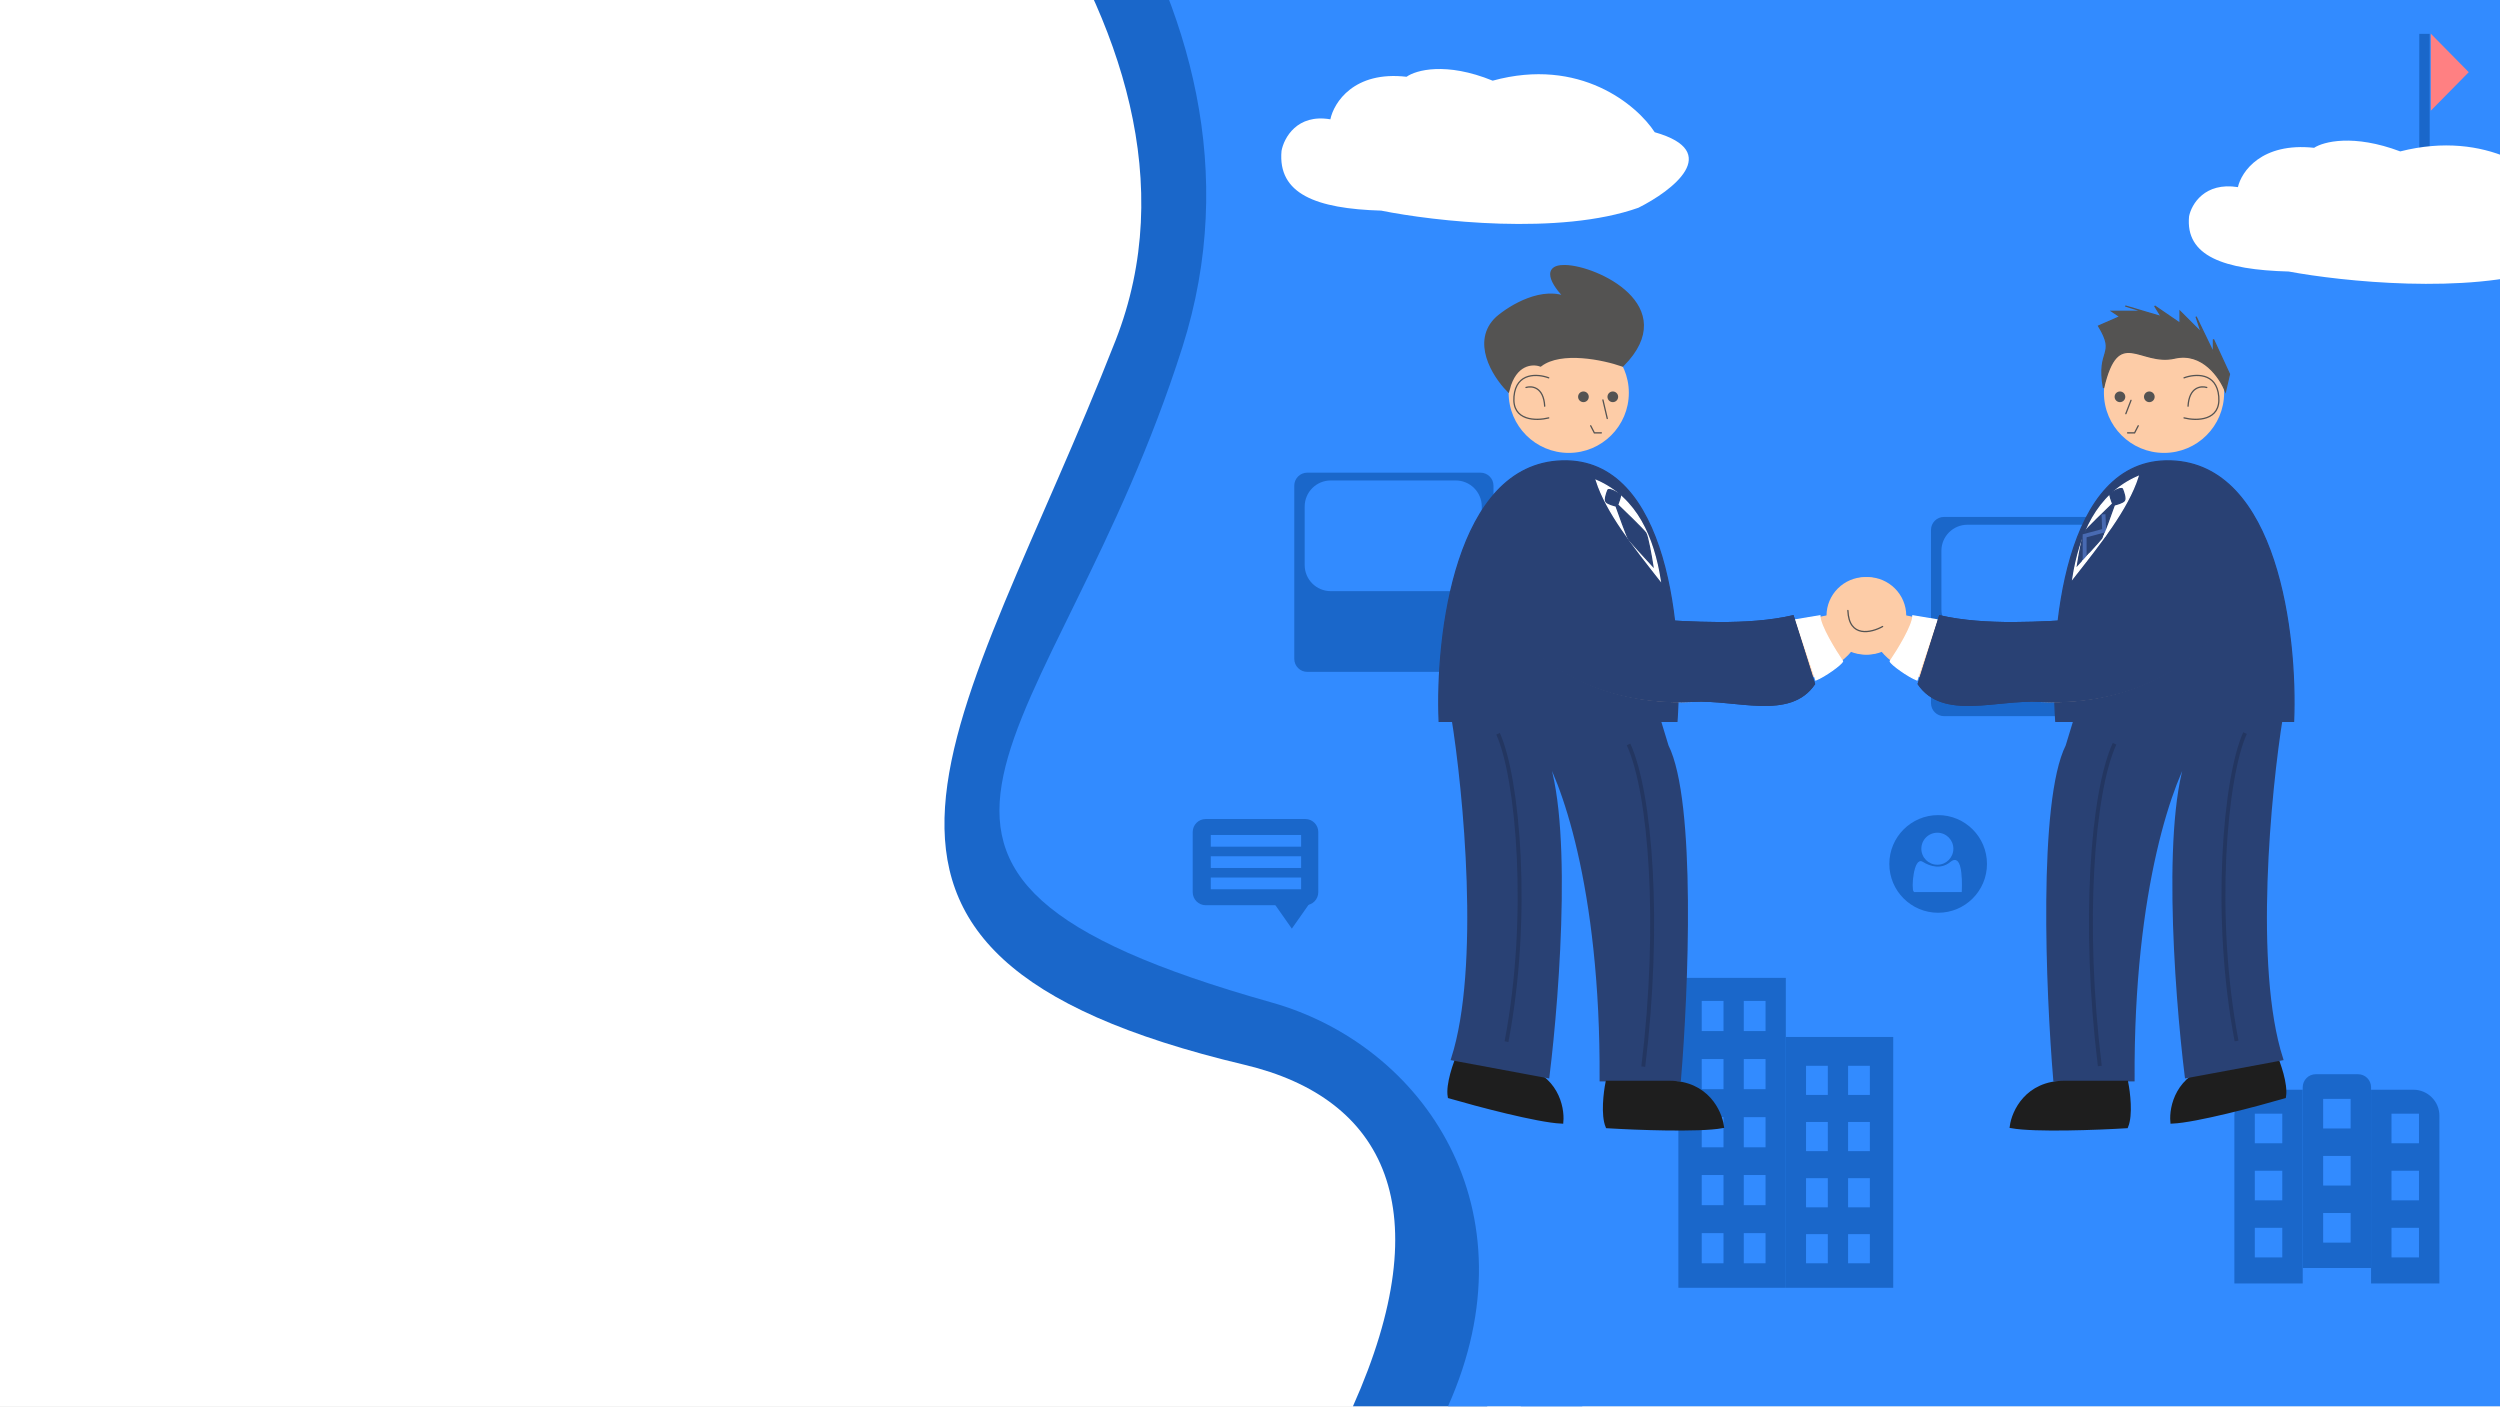
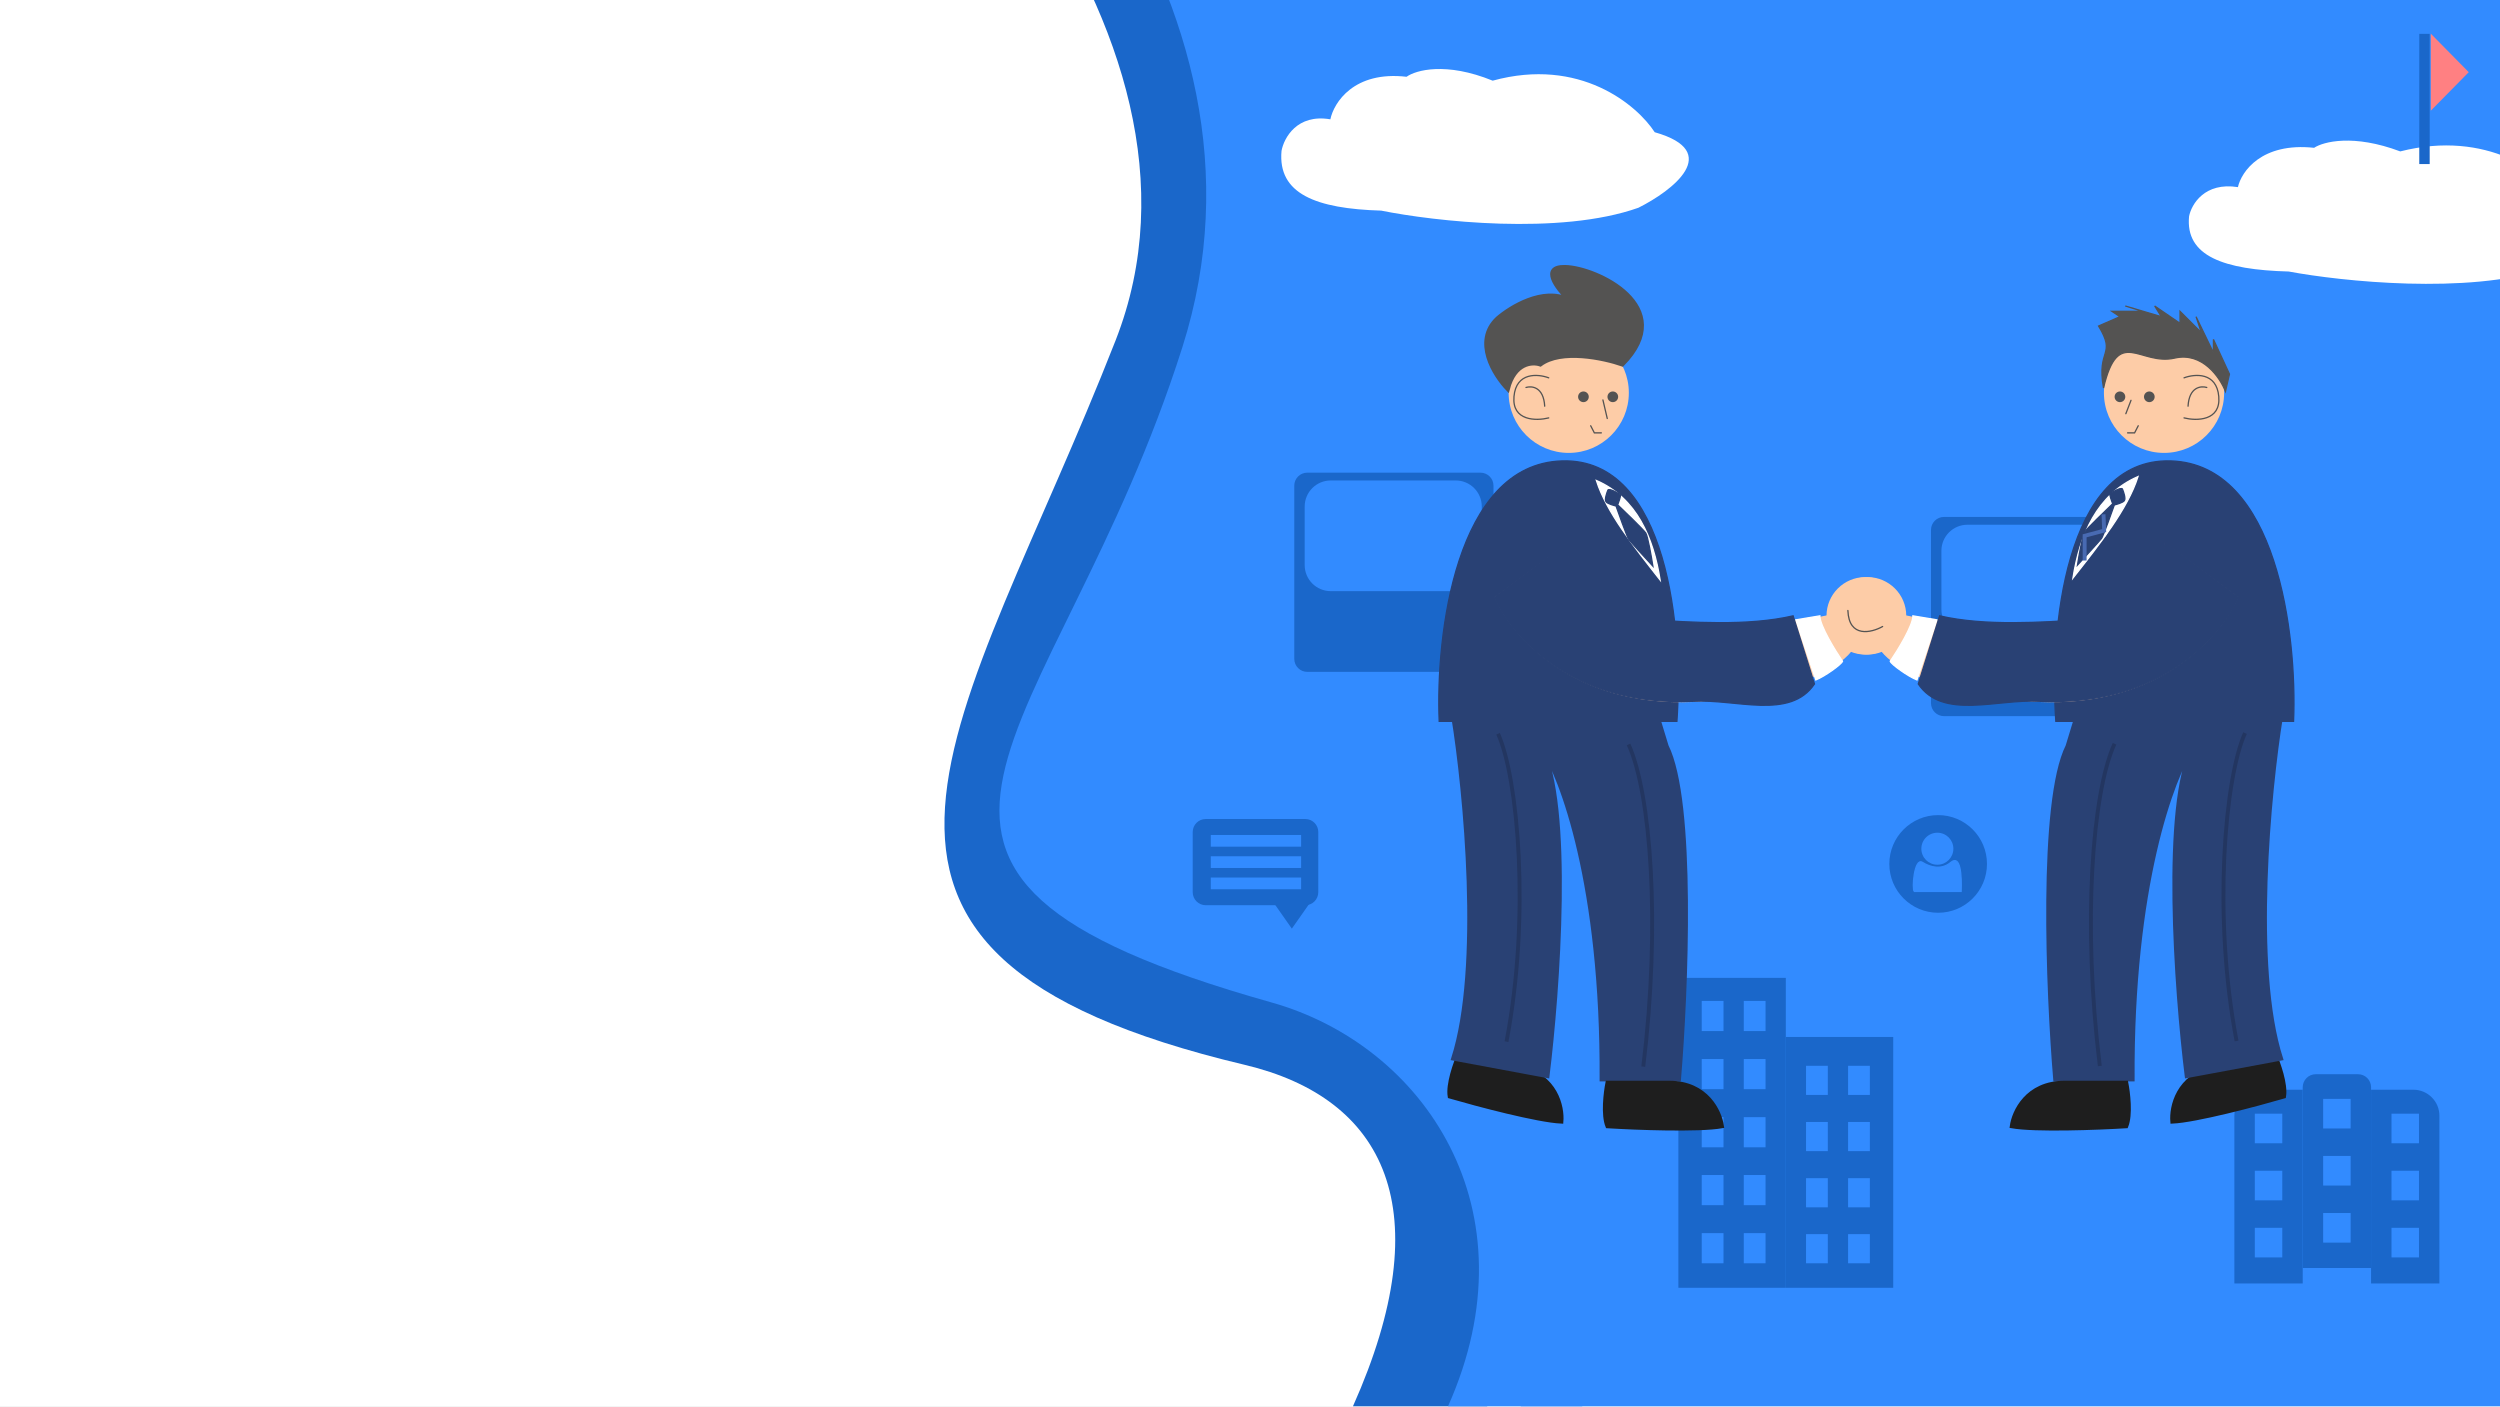
<svg xmlns="http://www.w3.org/2000/svg" width="1920" height="1080" viewBox="0 0 1920 1080" fill="none">
  <g clip-path="url(#clip0_2923_39)">
    <rect width="1920" height="1080" fill="white" />
    <rect x="1168" width="752" height="1080" fill="#328BFF" />
    <path d="M856.742 261.521C950.802 21.573 686.772 -238.805 543 -339H1142.19V1080H1039.08C1106.48 929.056 1064.15 843.5 955.888 817.779C592.034 731.331 739.167 561.457 856.742 261.521Z" fill="#1A67CA" />
    <path d="M908.053 266.703C993.652 -2.644 759.783 -238.805 616.011 -339H1215.2V1080H1112.09C1179.49 929.056 1093.73 802.903 976.658 769.922C616.389 668.426 810.301 574.292 908.053 266.703Z" fill="#328BFF" />
-     <path d="M1060.74 161.753C1010.72 160.285 981.208 148.905 984.209 115.865C986.043 105.953 996.113 87.231 1021.72 91.637C1024.39 78.788 1039.83 54.265 1080.24 58.964C1087.32 53.862 1110.46 47.318 1146.38 61.957C1213.38 43.59 1257.22 80.617 1270.82 101.548C1323.63 116.526 1284.49 146.457 1258.31 159.551C1197.89 180.99 1101.42 169.952 1060.74 161.753Z" fill="white" />
+     <path d="M1060.74 161.753C1010.72 160.285 981.208 148.905 984.209 115.865C986.043 105.953 996.113 87.231 1021.72 91.637C1024.39 78.788 1039.83 54.265 1080.24 58.964C1087.32 53.862 1110.46 47.318 1146.38 61.957C1213.38 43.59 1257.22 80.617 1270.82 101.548C1323.63 116.526 1284.49 146.457 1258.31 159.551C1197.89 180.99 1101.42 169.952 1060.74 161.753Z" fill="white">
+       <animate attributeName="d" values="         M1060.74 161.753C1010.72 160.285 981.208 148.905 984.209 115.865C986.043 105.953 996.113 87.231 1021.72 91.637C1024.39 78.788 1039.83 54.265 1080.24 58.964C1087.32 53.862 1110.46 47.318 1146.38 61.957C1213.38 43.59 1257.22 80.617 1270.82 101.548C1323.63 116.526 1284.49 146.457 1258.31 159.551C1197.89 180.99 1101.42 169.952 1060.74 161.753Z;         M1065.74 171.753C1015.72 170.285 986.208 158.905 989.209 125.865C991.043 115.953 1001.113 97.231 1026.72 101.637C1029.39 88.788 1044.83 64.265 1085.24 68.964C1092.32 63.862 1115.46 57.318 1151.38 71.957C1218.38 53.59 1262.22 90.617 1275.82 111.548C1328.63 126.526 1289.49 156.457 1263.31 169.551C1202.89 190.99 1106.42 179.952 1065.74 171.753Z;         M1060.74 161.753C1010.72 160.285 981.208 148.905 984.209 115.865C986.043 105.953 996.113 87.231 1021.72 91.637C1024.39 78.788 1039.83 54.265 1080.24 58.964C1087.32 53.862 1110.46 47.318 1146.38 61.957C1213.38 43.59 1257.22 80.617 1270.82 101.548C1323.63 116.526 1284.49 146.457 1258.31 159.551C1197.89 180.99 1101.42 169.952 1060.74 161.753Z         " dur="3s" keyTimes="0;0.5;1" repeatCount="indefinite" />
+     </path>
+     <path d="M1757.74 208.528C1707.72 207.171 1678.21 196.651 1681.21 166.111C1683.04 156.949 1693.11 139.642 1718.72 143.715C1721.39 131.838 1736.83 109.17 1777.24 113.513C1784.32 108.797 1807.46 102.748 1843.38 116.28C1910.38 99.301 1954.22 133.528 1967.82 152.876C2020.63 166.722 1981.49 194.389 1955.31 206.492C1894.89 226.31 1798.42 216.107 1757.74 208.528Z" fill="white">
+       <animate attributeName="d" values="         M1757.74 208.528C1707.72 207.171 1678.21 196.651 1681.21 166.111C1683.04 156.949 1693.11 139.642 1718.72 143.715C1721.39 131.838 1736.83 109.17 1777.24 113.513C1784.32 108.797 1807.46 102.748 1843.38 116.28C1910.38 99.301 1954.22 133.528 1967.82 152.876C2020.63 166.722 1981.49 194.389 1955.31 206.492C1894.89 226.31 1798.42 216.107 1757.74 208.528Z;         M1767.74 218.528C1717.72 217.171 1688.21 206.651 1691.21 176.111C1693.04 166.949 1703.11 149.642 1728.72 153.715C1731.39 141.838 1746.83 119.17 1787.24 123.513C1794.32 118.797 1807.46 112.748 1843.38 126.28C1910.38 109.301 1954.22 143.528 1967.82 162.876C2020.63 176.722 1981.49 204.389 1955.31 216.492C1894.89 236.31 1798.42 226.107 1767.74 218.528Z;         M1757.74 208.528C1707.72 207.171 1678.21 196.651 1681.21 166.111C1683.04 156.949 1693.11 139.642 1718.72 143.715C1721.39 131.838 1736.83 109.17 1777.24 113.513C1784.32 108.797 1807.46 102.748 1843.38 116.28C1910.38 99.301 1954.22 133.528 1967.82 152.876C2020.63 166.722 1981.49 194.389 1955.31 206.492C1894.89 226.31 1798.42 216.107 1757.74 208.528Z         " dur="8s" keyTimes="0;0.5;1" repeatCount="indefinite" />
+     </path>
    <rect x="1289" y="751" width="82.5" height="238.018" fill="#1A67CA" />
    <rect x="1371.5" y="796.389" width="82.5" height="192.629" fill="#1A67CA" />
    <rect x="1306.93" y="768.713" width="16.718" height="23.143" fill="#328BFF" />
    <rect x="1306.93" y="813.345" width="16.718" height="23.143" fill="#328BFF" />
    <rect x="1306.93" y="857.978" width="16.718" height="23.143" fill="#328BFF" />
    <rect x="1306.93" y="902.423" width="16.718" height="23.143" fill="#328BFF" />
    <rect x="1306.93" y="947.056" width="16.718" height="23.143" fill="#328BFF" />
    <rect x="1339.22" y="768.713" width="16.718" height="23.143" fill="#328BFF" />
    <rect x="1339.22" y="813.345" width="16.718" height="23.143" fill="#328BFF" />
    <rect x="1339.22" y="857.978" width="16.718" height="23.143" fill="#328BFF" />
    <rect x="1339.22" y="902.423" width="16.718" height="23.143" fill="#328BFF" />
    <rect x="1339.22" y="947.056" width="16.718" height="23.143" fill="#328BFF" />
    <rect x="1387.04" y="818.531" width="16.718" height="22.378" fill="#328BFF" />
    <rect x="1387.04" y="861.687" width="16.718" height="22.378" fill="#328BFF" />
    <rect x="1387.04" y="904.844" width="16.718" height="22.378" fill="#328BFF" />
    <rect x="1387.04" y="947.821" width="16.718" height="22.378" fill="#328BFF" />
    <rect x="1419.33" y="818.531" width="16.718" height="22.378" fill="#328BFF" />
    <rect x="1419.33" y="861.687" width="16.718" height="22.378" fill="#328BFF" />
    <rect x="1419.33" y="904.844" width="16.718" height="22.378" fill="#328BFF" />
    <rect x="1419.33" y="947.821" width="16.718" height="22.378" fill="#328BFF" />
    <path d="M1716 856.905C1716 845.859 1724.95 836.905 1736 836.905H1768.49V985.711H1716V856.905Z" fill="#1A67CA" />
    <path d="M1820.98 836.905H1853.46C1864.51 836.905 1873.46 845.859 1873.46 856.905V985.711H1820.98V836.905Z" fill="#1A67CA" />
    <path d="M1768.49 835C1768.49 829.477 1772.97 825 1778.49 825H1810.98C1816.5 825 1820.98 829.477 1820.98 835V973.806H1768.49V835Z" fill="#1A67CA" />
    <rect x="1731.69" y="855.302" width="21.103" height="22.727" fill="#328BFF" />
    <rect x="1731.69" y="899.132" width="21.103" height="22.727" fill="#328BFF" />
    <rect x="1731.69" y="942.963" width="21.103" height="22.727" fill="#328BFF" />
    <rect x="1784.18" y="843.939" width="21.103" height="22.727" fill="#328BFF" />
    <rect x="1784.18" y="887.77" width="21.103" height="22.727" fill="#328BFF" />
    <rect x="1784.18" y="931.599" width="21.103" height="22.727" fill="#328BFF" />
    <rect x="1836.67" y="855.302" width="21.103" height="22.727" fill="#328BFF" />
    <rect x="1836.67" y="899.132" width="21.103" height="22.727" fill="#328BFF" />
    <rect x="1836.67" y="942.963" width="21.103" height="22.727" fill="#328BFF" />
    <rect x="994" y="363" width="153" height="153" rx="10" fill="#1A67CA" />
    <rect x="1002" y="369" width="136" height="85" rx="20" fill="#328BFF" />
    <rect x="1483" y="397" width="153" height="153" rx="10" fill="#1A67CA" />
    <rect x="1491" y="403" width="136" height="85" rx="20" fill="#328BFF" />
    <rect x="916" y="629" width="96.445" height="66.214" rx="10" fill="#1A67CA" />
    <path d="M992.133 713.198L976.218 690.514L1008.05 690.514L992.133 713.198Z" fill="#1A67CA" />
    <rect x="929.877" y="641.262" width="69.385" height="8.992" fill="#328BFF" />
    <rect x="929.877" y="657.611" width="69.385" height="8.992" fill="#328BFF" />
    <rect x="929.877" y="673.96" width="69.385" height="8.992" fill="#328BFF" />
    <circle cx="1661.97" cy="301.672" r="46.157" fill="#FDCCA7" />
    <path d="M1642.17 327L1639.36 332.445L1634 332.445" stroke="#545352" stroke-linecap="round" />
    <path d="M1611.71 250.386C1625.66 273.362 1610 267.5 1615.5 298C1626.78 249.791 1643.5 281.158 1670.17 275.003C1691.51 270.08 1705.05 290.047 1709.15 300.646L1712.23 287.312L1699.92 260.643V270.9L1686.58 243.206L1690.69 255.514L1674.28 239.103V248.334L1654.79 235L1659.92 243.206L1632.22 235L1645.56 239.103H1621.96L1628.12 243.206L1611.71 250.386Z" fill="#545352" stroke="#545352" stroke-linecap="round" />
    <line x1="1636.61" y1="307.447" x2="1632.65" y2="317.714" stroke="#545352" stroke-linecap="round" />
    <circle cx="1650.68" cy="304.749" r="4.103" fill="#545352" />
    <circle cx="1628.12" cy="304.749" r="4.103" fill="#545352" />
    <path d="M1677.35 290.177C1685.56 287.1 1702.38 285.664 1704.02 304.537C1705.66 323.41 1686.93 323.342 1677.35 320.948" stroke="#545352" stroke-linecap="round" />
    <path d="M1694.79 297.569C1690.35 296.201 1681.25 297.159 1680.43 311.929" stroke="#545352" stroke-linecap="round" />
    <path d="M1578.88 554H1761.46C1764.2 488.354 1749.15 356.446 1667.1 353.984C1585.04 351.522 1574.1 486.302 1578.88 554Z" fill="#294174" stroke="#294174" stroke-linecap="round" />
-     <path d="M1598.37 478.096C1654.99 476.455 1665.04 437.067 1662.99 417.579L1718.38 458.608C1706.76 486.986 1659.92 542.717 1565.55 538.614C1532.73 536.562 1462.36 525.485 1443.49 497.585L1462.98 472.968C1498.26 481.173 1567.94 479.806 1598.37 478.096Z" fill="#FDCCA7" stroke="#FDCCA7" stroke-linecap="round" />
-     <path d="M1599.4 476.045C1656.02 474.404 1664.02 435.016 1661.97 415.527L1719.41 458.608C1707.78 486.986 1660.94 542.717 1566.58 538.614C1533.75 536.563 1492.11 553.179 1473.23 525.28L1489.65 472.968C1524.93 481.174 1568.97 477.755 1599.4 476.045Z" fill="#294174" stroke="#294174" stroke-linecap="round" />
-     <circle cx="1434.26" cy="472.968" r="29.746" fill="#FDCCA7" />
-     <path d="M1451.69 507.842C1452.51 510.304 1465.37 519.467 1472.21 522.202L1487.59 476.045L1469.13 472.968C1469.13 480.353 1457.51 499.295 1451.69 507.842Z" fill="white" stroke="white" stroke-linecap="round" />
-     <path d="M1599.4 476.045C1656.02 474.404 1664.02 435.016 1661.97 415.527L1719.41 458.608C1707.78 486.986 1660.94 542.717 1566.58 538.614C1533.75 536.563 1492.11 553.179 1473.23 525.28L1489.65 472.968C1524.93 481.174 1568.97 477.755 1599.4 476.045Z" fill="#294174" stroke="#294174" stroke-linecap="round" />
-     <path d="M1420.92 481.173C1429.47 485.96 1446.77 490.2 1447.59 468.865" stroke="#545352" stroke-linecap="round" />
+     <path d="M1754.17 842.118C1755.75 832.742 1749.92 816.424 1746.81 809.437L1700.47 819.873C1672.38 826.201 1667.33 850.23 1668.32 861.453C1686.59 860.62 1733.17 848.216 1754.17 842.118Z" fill="#1E1E1E" stroke="#1E1E1E" stroke-width="3" />
+     <path d="M1751.87 813C1729.47 743 1742.53 607.667 1751.87 550H1594.87L1587.87 573C1566.67 615.4 1572.7 761.333 1578.37 829H1637.87C1637.07 680.2 1668.53 596.333 1684.37 573C1660.77 617.4 1671.2 760.5 1679.37 826.5L1751.87 813Z" fill="#294174" stroke="#294174" stroke-width="3" />
    <circle cx="46.157" cy="46.157" r="46.157" transform="matrix(-1 0 0 1 1250.95 255.515)" fill="#FDCCA7" />
    <line x1="1231.04" y1="307.173" x2="1234.37" y2="321.399" stroke="#545352" stroke-linecap="round" />
    <path d="M1221.65 327L1224.46 332.445L1229.82 332.445" stroke="#545352" stroke-linecap="round" />
    <circle cx="4.103" cy="4.103" r="4.103" transform="matrix(-1 0 0 1 1220.18 300.646)" fill="#545352" />
    <circle cx="4.103" cy="4.103" r="4.103" transform="matrix(-1 0 0 1 1242.74 300.646)" fill="#545352" />
    <path d="M1189.41 290.177C1181.2 287.1 1164.38 285.664 1162.74 304.538C1161.1 323.411 1179.83 323.342 1189.41 320.949" stroke="#545352" stroke-linecap="round" />
    <path d="M1171.97 297.569C1176.41 296.202 1185.51 297.159 1186.33 311.93" stroke="#545352" stroke-linecap="round" />
    <path d="M1287.87 554H1105.3C1102.56 488.354 1117.6 356.446 1199.66 353.984C1281.72 351.523 1292.66 486.303 1287.87 554Z" fill="#294174" stroke="#294174" stroke-linecap="round" />
-     <path d="M1268.39 478.097C1211.77 476.456 1201.71 437.068 1203.77 417.579L1148.38 458.608C1160 486.986 1206.84 542.717 1301.21 538.614C1334.03 536.563 1404.4 525.485 1423.27 497.585L1403.78 472.968C1368.5 481.174 1298.82 479.806 1268.39 478.097Z" fill="#FDCCA7" stroke="#FDCCA7" stroke-linecap="round" />
-     <path d="M1267.36 476.045C1210.74 474.404 1202.74 435.016 1204.79 415.527L1147.35 458.608C1158.98 486.986 1205.82 542.717 1300.18 538.614C1333.01 536.563 1374.65 553.179 1393.52 525.28L1377.11 472.968C1341.83 481.174 1297.79 477.755 1267.36 476.045Z" fill="#294174" stroke="#294174" stroke-linecap="round" />
-     <circle cx="29.746" cy="29.746" r="29.746" transform="matrix(-1 0 0 1 1462.25 443.222)" fill="#FDCCA7" />
-     <path d="M1415.06 507.842C1414.24 510.304 1401.39 519.467 1394.55 522.202L1379.16 476.045L1397.63 472.968C1397.63 480.353 1409.25 499.295 1415.06 507.842Z" fill="white" stroke="white" stroke-linecap="round" />
-     <path d="M1267.36 476.045C1210.74 474.404 1202.74 435.016 1204.79 415.527L1147.35 458.608C1158.98 486.986 1205.82 542.717 1300.18 538.614C1333.01 536.563 1374.65 553.179 1393.52 525.28L1377.11 472.968C1341.83 481.174 1297.79 477.755 1267.36 476.045Z" fill="#294174" stroke="#294174" stroke-linecap="round" />
-     <path d="M1445.84 481.174C1437.29 485.961 1419.99 490.2 1419.17 468.865" stroke="#545352" stroke-linecap="round" />
+     <circle cx="1434.26" cy="472.968" r="29.746" fill="#FDCCA7">
+       <animate attributeName="cy" values="472.968;482.968;472.968" dur="2s" keyTimes="0;0.5;1" repeatCount="indefinite" />
+     </circle>
+     <path d="M1598.37 478.096C1654.99 476.455 1665.04 437.067 1662.99 417.579L1718.38 458.608C1706.76 486.986 1659.92 542.717 1565.55 538.614C1532.73 536.562 1462.36 525.485 1443.49 497.585L1462.98 472.968C1498.26 481.173 1567.94 479.806 1598.37 478.096Z" fill="#FDCCA7" stroke="#FDCCA7" stroke-linecap="round">
+       <animate attributeName="d" values="                 M1598.37 478.096C1654.99 476.455 1665.04 437.067 1662.99 417.579L1718.38 458.608C1706.76 486.986 1659.92 542.717 1565.55 538.614C1532.73 536.562 1462.36 525.485 1443.49 497.585L1462.98 472.968C1498.26 481.173 1567.94 479.806 1598.37 478.096;                 M1598.37 488.096C1654.99 486.455 1665.04 447.067 1662.99 427.579L1718.38 468.608C1706.76 496.986 1659.92 552.717 1565.55 548.614C1532.73 546.562 1462.36 535.485 1443.49 507.585L1462.98 482.968C1498.26 491.173 1567.94 489.806 1598.37 488.096;                  M1598.37 478.096C1654.99 476.455 1665.04 437.067 1662.99 417.579L1718.38 458.608C1706.76 486.986 1659.92 542.717 1565.55 538.614C1532.73 536.562 1462.36 525.485 1443.49 497.585L1462.98 472.968C1498.26 481.173 1567.94 479.806 1598.37 478.096" dur="2s" keyTimes="0;0.5;1" repeatCount="indefinite" />
+     </path>
+     <path d="M1451.69 507.842C1452.51 510.304 1465.37 519.467 1472.21 522.202L1487.59 476.045L1469.13 472.968C1469.13 480.353 1457.51 499.295 1451.69 507.842Z" fill="white" stroke="white" stroke-linecap="round">
+       <animate attributeName="d" values="                 M1451.69 507.842C1452.51 510.304 1465.37 519.467 1472.21 522.202L1487.59 476.045L1469.13 472.968C1469.13 480.353 1457.51 499.295 1451.69 507.842;                   M1451.69 517.842C1452.51 520.304 1465.37 529.467 1472.21 532.202L1487.59 486.045L1469.13 482.968C1469.13 490.353 1457.51 509.295 1451.69 517.842;                  M1451.69 507.842C1452.51 510.304 1465.37 519.467 1472.21 522.202L1487.59 476.045L1469.13 472.968C1469.13 480.353 1457.51 499.295 1451.69 507.842                 " dur="2s" keyTimes="0;0.5;1" repeatCount="indefinite" />
+     </path>
+     <path d="M1599.4 476.045C1656.02 474.404 1664.02 435.016 1661.97 415.527L1719.41 458.608C1707.78 486.986 1660.94 542.717 1566.58 538.614C1533.75 536.563 1492.11 553.179 1473.23 525.28L1489.65 472.968C1524.93 481.174 1568.97 477.755 1599.4 476.045Z" fill="#294174" stroke="#294174" stroke-linecap="round">
+       <animate attributeName="d" values="                 M1599.4 476.045C1656.02 474.404 1664.02 435.016 1661.97 415.527L1719.41 458.608C1707.78 486.986 1660.94 542.717 1566.58 538.614C1533.75 536.563 1492.11 553.179 1473.23 525.28L1489.65 472.968C1524.93 481.174 1568.97 477.755 1599.4 476.045;                  M1599.4 486.045C1656.02 484.404 1664.02 445.016 1661.97 425.527L1719.41 468.608C1707.78 496.986 1660.94 552.717 1566.58 548.614C1533.75 546.563 1492.11 563.179 1473.23 535.28L1489.65 482.968C1524.93 491.174 1568.97 487.755 1599.4 486.045;                  M1599.4 476.045C1656.02 474.404 1664.02 435.016 1661.97 415.527L1719.41 458.608C1707.78 486.986 1660.94 542.717 1566.58 538.614C1533.75 536.563 1492.11 553.179 1473.23 525.28L1489.65 472.968C1524.93 481.174 1568.97 477.755 1599.4 476.045                 " dur="2s" keyTimes="0;0.5;1" repeatCount="indefinite" />
+     </path>
+     <circle cx="29.746" cy="29.746" r="29.746" transform="matrix(-1 0 0 1 1462.25 443.222)" fill="#FDCCA7">
+       <animate attributeName="cy" values="                 29.746;                 39.746;                 29.746" dur="2s" keyTimes="0;0.5;1" repeatCount="indefinite" />
+     </circle>
+     <path d="M1268.39 478.097C1211.77 476.456 1201.71 437.068 1203.77 417.579L1148.38 458.608C1160 486.986 1206.84 542.717 1301.21 538.614C1334.03 536.563 1404.4 525.485 1423.27 497.585L1403.78 472.968C1368.5 481.174 1298.82 479.806 1268.39 478.097Z" fill="#FDCCA7" stroke="#FDCCA7" stroke-linecap="round">
+       <animate attributeName="d" values="                 M1268.39 478.097C1211.77 476.456 1201.71 437.068 1203.77 417.579L1148.38 458.608C1160 486.986 1206.84 542.717 1301.21 538.614C1334.03 536.563 1404.4 525.485 1423.27 497.585L1403.78 472.968C1368.5 481.174 1298.82 479.806 1268.39 478.097Z;                 M1268.39 488.097C1211.77 486.456 1201.71 447.068 1203.77 427.579L1148.38 468.608C1160 496.986 1206.84 552.717 1301.21 548.614C1334.03 546.563 1404.4 535.485 1423.27 507.585L1403.78 482.968C1368.5 491.174 1298.82 489.806 1268.39 488.097Z;                 M1268.39 478.097C1211.77 476.456 1201.71 437.068 1203.77 417.579L1148.38 458.608C1160 486.986 1206.84 542.717 1301.21 538.614C1334.03 536.563 1404.4 525.485 1423.27 497.585L1403.78 472.968C1368.5 481.174 1298.82 479.806 1268.39 478.097Z                 " dur="2s" keyTimes="0;0.5;1" repeatCount="indefinite" />
+     </path>
+     <path d="M1415.06 507.842C1414.24 510.304 1401.39 519.467 1394.55 522.202L1379.16 476.045L1397.63 472.968C1397.63 480.353 1409.25 499.295 1415.06 507.842Z" fill="white" stroke="white" stroke-linecap="round">
+       <animate attributeName="d" values="                 M1415.06 507.842C1414.24 510.304 1401.39 519.467 1394.55 522.202L1379.16 476.045L1397.63 472.968C1397.63 480.353 1409.25 499.295 1415.06 507.842Z;                 M1415.06 517.842C1414.24 520.304 1401.39 529.467 1394.55 532.202L1379.16 486.045L1397.63 482.968C1397.63 490.353 1409.25 509.295 1415.06 517.842Z;                 M1415.06 507.842C1414.24 510.304 1401.39 519.467 1394.55 522.202L1379.16 476.045L1397.63 472.968C1397.63 480.353 1409.25 499.295 1415.06 507.842Z                 " dur="2s" keyTime="0;0.5;1" repeatCount="indefinite" />
+     </path>
+     <path d="M1267.36 476.045C1210.74 474.404 1202.74 435.016 1204.79 415.527L1147.35 458.608C1158.98 486.986 1205.82 542.717 1300.18 538.614C1333.01 536.563 1374.65 553.179 1393.52 525.28L1377.11 472.968C1341.83 481.174 1297.79 477.755 1267.36 476.045Z" fill="#294174" stroke="#294174" stroke-linecap="round">
+       <animate attributeName="d" values="             M1267.36 476.045C1210.74 474.404 1202.74 435.016 1204.79 415.527L1147.35 458.608C1158.98 486.986 1205.82 542.717 1300.18 538.614C1333.01 536.563 1374.65 553.179 1393.52 525.28L1377.11 472.968C1341.83 481.174 1297.79 477.755 1267.36 476.045Z;             M1267.36 486.045C1210.74 484.404 1202.74 445.016 1204.79 425.527L1147.35 468.608C1158.98 496.986 1205.82 552.717 1300.18 548.614C1333.01 546.563 1374.65 563.179 1393.52 535.28L1377.11 482.968C1341.83 491.174 1297.79 487.755 1267.36 486.045Z;             M1267.36 476.045C1210.74 474.404 1202.74 435.016 1204.79 415.527L1147.35 458.608C1158.98 486.986 1205.82 542.717 1300.18 538.614C1333.01 536.563 1374.65 553.179 1393.52 525.28L1377.11 472.968C1341.83 481.174 1297.79 477.755 1267.36 476.045Z             " dur="2s" keyTimes="0;0.5;1" repeatCount="indefinite" />
+     </path>
+     <path d="M1445.84 481.174C1437.29 485.961 1419.99 490.2 1419.17 468.865" stroke="#545352" stroke-linecap="round">
+       <animate attributeName="d" values="                 M1445.84 481.174C1437.29 485.961 1419.99 490.2 1419.17 468.865;                  M1445.84 491.174C1437.29 495.961 1419.99 500.2 1419.17 478.865;                 M1445.84 481.174C1437.29 485.961 1419.99 490.2 1419.17 468.865;                 " dur="2s" keyTimes="0;0.5;1" repeatCount="indefinite" />
+     </path>
+     <path d="M1604.89 424.423V426.923L1602.5 430.999L1600.39 431.923L1598.89 430.923L1604.89 424.423Z" fill="white" />
+     <path d="M1617.5 406.5L1619.39 407.923L1617 412L1614.89 412.923L1615.5 411.5L1617.5 406.5Z" fill="white" />
    <path d="M1113.33 842.118C1111.75 832.742 1117.58 816.424 1120.69 809.437L1167.03 819.873C1195.12 826.201 1200.17 850.23 1199.18 861.453C1180.91 860.62 1134.33 848.216 1113.33 842.118Z" fill="#1E1E1E" stroke="#1E1E1E" stroke-width="3" />
-     <path d="M1754.17 842.118C1755.75 832.742 1749.92 816.424 1746.81 809.437L1700.47 819.873C1672.38 826.201 1667.33 850.23 1668.32 861.453C1686.59 860.62 1733.17 848.216 1754.17 842.118Z" fill="#1E1E1E" stroke="#1E1E1E" stroke-width="3" />
    <path d="M1116 813C1138.4 743 1125.33 607.667 1116 550H1273L1280 573C1301.2 615.4 1295.17 761.333 1289.5 829H1230C1230.8 680.2 1199.33 596.333 1183.5 573C1207.1 617.4 1196.67 760.5 1188.5 826.5L1116 813Z" fill="#294174" stroke="#294174" stroke-width="3" />
-     <path d="M1751.87 813C1729.47 743 1742.53 607.667 1751.87 550H1594.87L1587.87 573C1566.67 615.4 1572.7 761.333 1578.37 829H1637.87C1637.07 680.2 1668.53 596.333 1684.37 573C1660.77 617.4 1671.2 760.5 1679.37 826.5L1751.87 813Z" fill="#294174" stroke="#294174" stroke-width="3" />
    <path d="M1234.5 865C1230.9 856.2 1233 839 1234.5 831.5H1282C1310.8 831.5 1321 853.833 1322.5 865C1304.5 868.2 1256.33 866.333 1234.5 865Z" fill="#1E1E1E" stroke="#1E1E1E" stroke-width="3" />
    <path d="M1633 865C1636.6 856.2 1634.5 839 1633 831.5H1585.5C1556.7 831.5 1546.5 853.833 1545 865C1563 868.2 1611.17 866.333 1633 865Z" fill="#1E1E1E" stroke="#1E1E1E" stroke-width="3" />
    <path d="M1150.5 563.5C1165.83 597.333 1175.4 703.6 1157 800" stroke="#233661" stroke-width="3" />
    <path d="M1250.72 571.697C1267.78 609.057 1275.45 709.895 1262.03 819.175" stroke="#233661" stroke-width="3" />
    <path d="M1724.19 563C1708.85 596.833 1699.29 703.1 1717.69 799.5" stroke="#233661" stroke-width="3" />
    <path d="M1623.97 571.197C1606.91 608.557 1599.23 709.395 1612.66 818.675" stroke="#233661" stroke-width="3" />
    <path d="M1226 369C1233.83 393.5 1254.6 419.5 1275 445.5C1269.83 413.167 1257.2 382.6 1226 369Z" fill="white" stroke="white" stroke-linecap="round" />
    <path d="M1233.41 385.305C1232.21 383.705 1233.91 378.638 1234.91 376.305C1236.41 374.805 1243.41 379.305 1244.41 379.805C1245.12 380.156 1243.55 384.652 1242.37 387.66C1250.18 395.153 1262.48 407.149 1263.91 409.305C1265.51 411.705 1268.25 427.305 1269.41 434.805C1263.75 428.638 1252.11 415.905 1250.91 414.305C1249.85 412.882 1244.49 398.184 1241.08 388.615C1238.56 388.004 1234.48 386.734 1233.41 385.305Z" fill="#294174" />
    <path d="M1234.91 376.305C1233.91 378.638 1232.21 383.705 1233.41 385.305C1234.61 386.905 1239.58 388.305 1241.91 388.805C1243.08 385.971 1245.21 380.205 1244.41 379.805C1243.41 379.305 1236.41 374.805 1234.91 376.305ZM1239.91 385.305C1243.08 394.305 1249.71 412.705 1250.91 414.305C1252.11 415.905 1263.75 428.638 1269.41 434.805C1268.25 427.305 1265.51 411.705 1263.91 409.305C1262.31 406.905 1247.25 392.305 1239.91 385.305Z" stroke="#294174" stroke-linecap="round" />
    <path d="M1642 366C1634.01 390.98 1612.82 417.49 1592 444C1597.27 411.033 1610.16 379.867 1642 366Z" fill="white" stroke="white" stroke-linecap="round" />
    <path d="M1631.5 384.5C1632.7 382.9 1631 377.833 1630 375.5C1628.5 374 1621.5 378.5 1620.5 379C1619.8 379.352 1621.36 383.848 1622.54 386.855C1614.74 394.348 1602.44 406.345 1601 408.5C1599.4 410.9 1596.67 426.5 1595.5 434C1601.17 427.833 1612.8 415.1 1614 413.5C1615.07 412.078 1620.43 397.379 1623.83 387.81C1626.35 387.199 1630.43 385.929 1631.5 384.5Z" fill="#294174" />
    <path d="M1630 375.5C1631 377.833 1632.7 382.9 1631.5 384.5C1630.3 386.1 1625.33 387.5 1623 388C1621.83 385.167 1619.7 379.4 1620.5 379C1621.5 378.5 1628.5 374 1630 375.5ZM1625 384.5C1621.83 393.5 1615.2 411.9 1614 413.5C1612.8 415.1 1601.17 427.833 1595.5 434C1596.67 426.5 1599.4 410.9 1601 408.5C1602.6 406.1 1617.67 391.5 1625 384.5Z" stroke="#294174" stroke-linecap="round" />
    <path d="M1615.5 395L1616 407.5L1601 411.5V430.5" stroke="#486AB2" stroke-width="3" />
-     <path d="M1604.89 424.423V426.923L1602.5 430.999L1600.39 431.923L1598.89 430.923L1604.89 424.423Z" fill="white" />
-     <path d="M1617.5 406.5L1619.39 407.923L1617 412L1614.89 412.923L1615.5 411.5L1617.5 406.5Z" fill="white" />
    <path d="M1183 280C1199 268 1231.67 275 1246 280C1290 235.5 1226 205.5 1202 205C1182.8 204.6 1195.67 221.5 1204.5 230C1185.3 220.4 1160.17 235.667 1150 244.5C1131.2 262.1 1147.5 288.167 1158 299C1163.2 278.6 1176.83 277.833 1183 280Z" fill="#545352" stroke="#545352" stroke-width="3" />
    <rect x="1858" y="26" width="8" height="100" fill="#1A67CA" />
    <path d="M1866.86 85L1896 55.435L1866.86 25.87V85Z" fill="#FF8082" />
-     <path d="M1757.74 208.528C1707.72 207.171 1678.21 196.651 1681.21 166.111C1683.04 156.949 1693.11 139.642 1718.72 143.715C1721.39 131.838 1736.83 109.17 1777.24 113.513C1784.32 108.797 1807.46 102.748 1843.38 116.28C1910.38 99.301 1954.22 133.528 1967.82 152.876C2020.63 166.722 1981.49 194.389 1955.31 206.492C1894.89 226.31 1798.42 216.107 1757.74 208.528Z" fill="white" />
    <circle cx="1488.5" cy="663.5" r="37.5" fill="#1A67CA" />
    <path d="M1470.19 684.611H1506.13C1506.64 672.504 1505.71 656.123 1498.34 662.27C1490.96 668.418 1482.49 666.113 1476.34 662.27C1470.19 658.427 1468.19 682.976 1470.19 684.611Z" fill="#328BFF" stroke="#328BFF" stroke-linecap="round" />
    <circle cx="1487.89" cy="651.82" r="12.295" fill="#328BFF" />
  </g>
  <defs>
    <clipPath id="clip0_2923_39">
      <rect width="1920" height="1080" fill="white" />
    </clipPath>
  </defs>
</svg>
